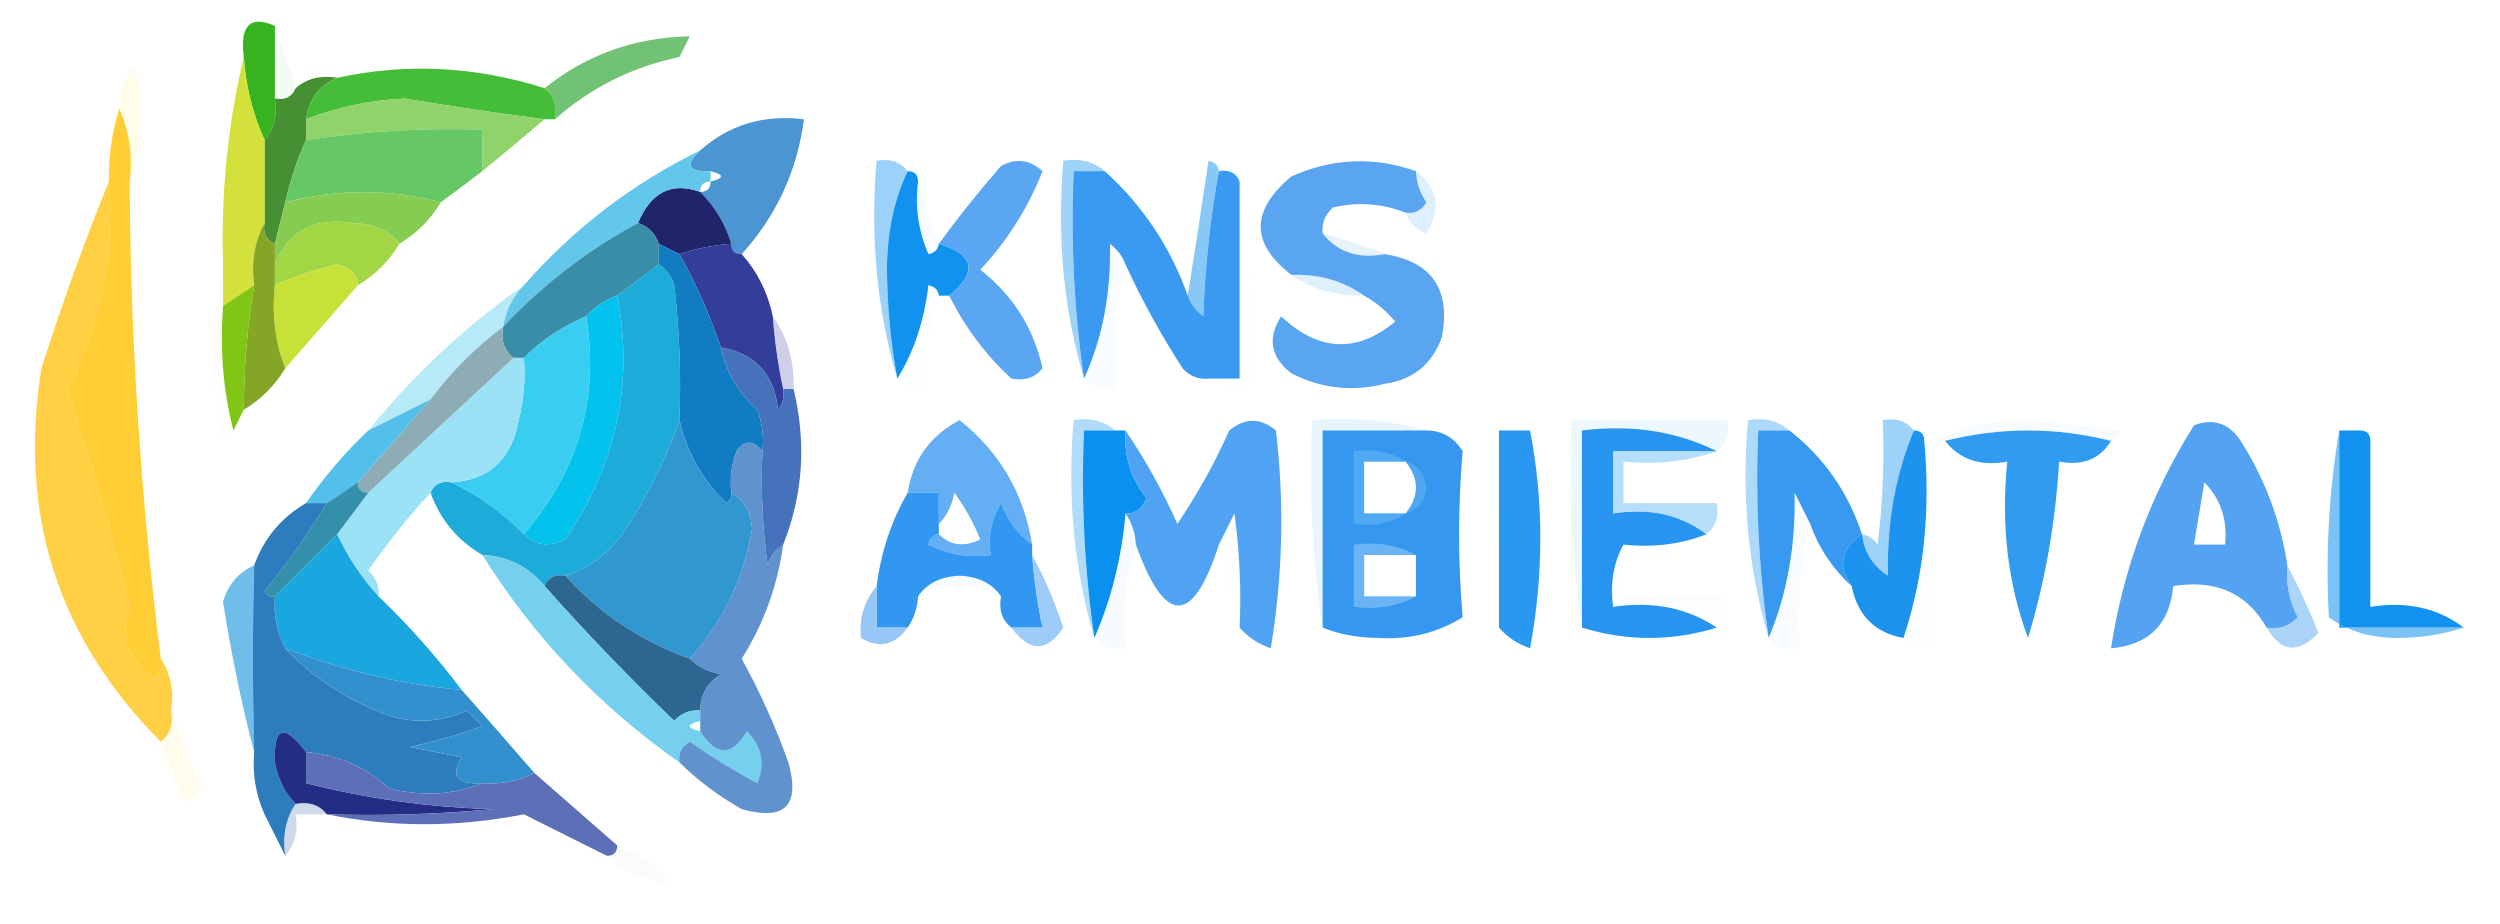
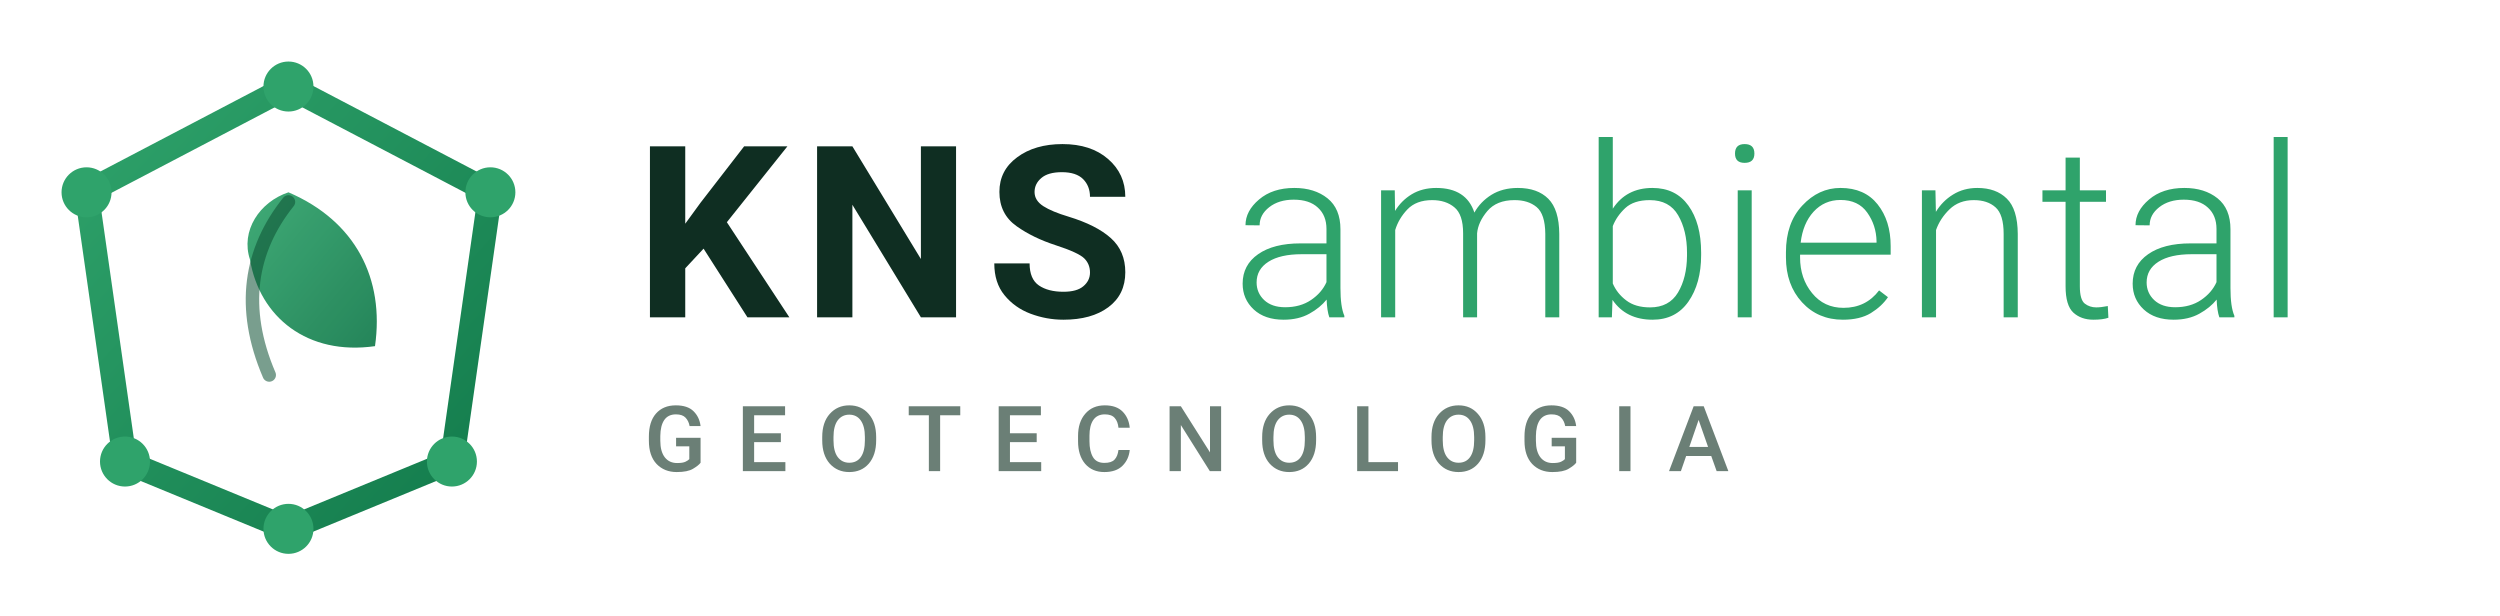
- <svg xmlns="http://www.w3.org/2000/svg" version="1.1" width="241px" height="89px" style="shape-rendering:geometricPrecision; text-rendering:geometricPrecision; image-rendering:optimizeQuality; fill-rule:evenodd; clip-rule:evenodd">
-   <g>
-     <path style="opacity:0.047" fill="#eaf7ee" d="M 66.5,3.5 C 67.675,3.281 68.675,3.614 69.5,4.5C 68.311,5.429 66.978,5.762 65.5,5.5C 65.833,4.833 66.167,4.167 66.5,3.5 Z" />
+ <svg xmlns="http://www.w3.org/2000/svg" viewBox="0 0 260 64" width="260" height="64" role="img" aria-label="KNS Geotecnologia">
+   <defs>
+     <linearGradient id="kns-mark" x1="0" y1="0" x2="1" y2="1">
+       <stop offset="0%" stop-color="#2FA36B" />
+       <stop offset="100%" stop-color="#127A4B" />
+     </linearGradient>
+   </defs>
+   <g transform="translate(6 8)">
+     <path d="M24 1 L45 12 L41 40 L24 47 L7 40 L3 12 Z" fill="none" stroke="url(#kns-mark)" stroke-width="2.5" stroke-linejoin="round" />
+     <circle cx="24" cy="1" r="2.6" fill="#2FA36B" />
+     <circle cx="45" cy="12" r="2.6" fill="#2FA36B" />
+     <circle cx="41" cy="40" r="2.6" fill="#2FA36B" />
+     <circle cx="24" cy="47" r="2.6" fill="#2FA36B" />
+     <circle cx="7" cy="40" r="2.6" fill="#2FA36B" />
+     <circle cx="3" cy="12" r="2.6" fill="#2FA36B" />
+     <path d="M24 12c7 3 10 9 9 16-7 1-12-3-13-9-1-3 1-6 4-7z" fill="url(#kns-mark)" opacity="0.92" />
+     <path d="M24 13c-4 5-5 11-2 18" fill="none" stroke="#0B4F31" stroke-width="1.4" stroke-linecap="round" opacity="0.55" />
  </g>
-   <g>
-     <path style="opacity:1" fill="#38b320" d="M 26.5,2.5 C 26.5,4.833 26.5,7.167 26.5,9.5C 26.768,11.099 26.434,12.432 25.5,13.5C 24.36,10.975 23.693,8.308 23.5,5.5C 23.12,2.433 24.12,1.433 26.5,2.5 Z" />
-   </g>
-   <g>
-     <path style="opacity:1" fill="#71c274" d="M 66.5,3.5 C 66.167,4.167 65.833,4.833 65.5,5.5C 60.937,6.448 56.937,8.448 53.5,11.5C 53.737,10.209 53.404,9.209 52.5,8.5C 56.531,5.266 61.198,3.599 66.5,3.5 Z" />
-   </g>
-   <g>
-     <path style="opacity:0.145" fill="#a9ddac" d="M 26.5,2.5 C 27.167,4.5 27.833,6.5 28.5,8.5C 28.158,9.338 27.492,9.672 26.5,9.5C 26.5,7.167 26.5,4.833 26.5,2.5 Z" />
-   </g>
-   <g>
-     <path style="opacity:0.376" fill="#fff6c5" d="M 12.5,17.5 C 12.802,14.941 12.468,12.607 11.5,10.5C 11.312,8.897 11.812,7.563 13,6.5C 13.81,10.357 13.643,14.024 12.5,17.5 Z" />
-   </g>
-   <g>
-     <path style="opacity:1" fill="#469033" d="M 32.5,7.5 C 30.771,8.236 29.771,9.57 29.5,11.5C 29.5,12.167 29.5,12.833 29.5,13.5C 28.637,15.421 27.971,17.421 27.5,19.5C 27.167,20.833 26.833,22.167 26.5,23.5C 25.662,23.158 25.328,22.492 25.5,21.5C 25.5,18.833 25.5,16.167 25.5,13.5C 26.434,12.432 26.768,11.099 26.5,9.5C 27.492,9.672 28.158,9.338 28.5,8.5C 29.568,7.566 30.901,7.232 32.5,7.5 Z" />
-   </g>
-   <g>
-     <path style="opacity:1" fill="#45bd38" d="M 52.5,8.5 C 53.404,9.209 53.737,10.209 53.5,11.5C 53.167,11.5 52.833,11.5 52.5,11.5C 47.996,10.916 43.496,10.25 39,9.5C 35.708,9.655 32.541,10.322 29.5,11.5C 29.771,9.57 30.771,8.236 32.5,7.5C 39.149,6.053 45.816,6.386 52.5,8.5 Z" />
-   </g>
-   <g>
-     <path style="opacity:1" fill="#90d36b" d="M 52.5,11.5 C 50.54,13.156 48.54,14.823 46.5,16.5C 46.5,15.167 46.5,13.833 46.5,12.5C 40.788,12.313 35.121,12.646 29.5,13.5C 29.5,12.833 29.5,12.167 29.5,11.5C 32.541,10.322 35.708,9.655 39,9.5C 43.496,10.25 47.996,10.916 52.5,11.5 Z" />
-   </g>
-   <g>
-     <path style="opacity:0.663" fill="#6abbf6" d="M 87.5,16.5 C 86.182,19.258 85.515,22.424 85.5,26C 85.537,29.583 85.871,33.083 86.5,36.5C 84.539,29.913 83.872,22.913 84.5,15.5C 85.791,15.263 86.791,15.596 87.5,16.5 Z" />
-   </g>
-   <g>
-     <path style="opacity:1" fill="#66c765" d="M 46.5,16.5 C 45.205,17.488 43.872,18.488 42.5,19.5C 37.6,18.2 32.6,18.2 27.5,19.5C 27.971,17.421 28.637,15.421 29.5,13.5C 35.121,12.646 40.788,12.313 46.5,12.5C 46.5,13.833 46.5,15.167 46.5,16.5 Z" />
-   </g>
-   <g>
-     <path style="opacity:0.128" fill="#cee9fc" d="M 88.5,17.5 C 89.167,19.5 89.833,21.5 90.5,23.5C 90.44,24.043 90.107,24.376 89.5,24.5C 88.526,22.257 88.192,19.924 88.5,17.5 Z" />
-   </g>
-   <g>
-     <path style="opacity:0.667" fill="#71bdf5" d="M 106.5,16.5 C 105.5,16.5 104.5,16.5 103.5,16.5C 103.207,23.255 103.54,29.922 104.5,36.5C 102.539,29.913 101.872,22.913 102.5,15.5C 104.099,15.232 105.432,15.566 106.5,16.5 Z" />
-   </g>
-   <g>
-     <path style="opacity:0.749" fill="#60b5f4" d="M 117.5,16.5 C 116.674,20.982 116.174,25.649 116,30.5C 115.283,29.956 114.783,29.289 114.5,28.5C 115.166,24.316 115.833,19.982 116.5,15.5C 117.107,15.624 117.44,15.957 117.5,16.5 Z" />
-   </g>
-   <g>
-     <path style="opacity:1" fill="#4a95d2" d="M 71.5,24.5 C 70.833,24.5 70.5,24.167 70.5,23.5C 69.925,21.589 68.925,19.922 67.5,18.5C 68.167,18.5 68.5,18.167 68.5,17.5C 69.833,17.167 69.833,16.833 68.5,16.5C 66.302,16.591 65.969,15.925 67.5,14.5C 70.288,12.024 73.621,11.024 77.5,11.5C 76.847,16.471 74.847,20.805 71.5,24.5 Z" />
-   </g>
-   <g>
-     <path style="opacity:0.988" fill="#0e91ef" d="M 87.5,16.5 C 88.167,16.5 88.5,16.833 88.5,17.5C 88.192,19.924 88.526,22.257 89.5,24.5C 90.107,24.376 90.44,24.043 90.5,23.5C 93.959,24.543 94.292,26.21 91.5,28.5C 91.167,28.5 90.833,28.5 90.5,28.5C 90.44,27.957 90.107,27.624 89.5,27.5C 89.094,30.939 88.094,33.939 86.5,36.5C 85.871,33.083 85.537,29.583 85.5,26C 85.515,22.424 86.182,19.258 87.5,16.5 Z" />
-   </g>
-   <g>
-     <path style="opacity:0.078" fill="#ecf7fe" d="M 119.5,17.5 C 120.491,23.979 120.824,30.646 120.5,37.5C 118.901,37.768 117.568,37.434 116.5,36.5C 117.5,36.5 118.5,36.5 119.5,36.5C 119.5,30.167 119.5,23.833 119.5,17.5 Z" />
-   </g>
-   <g>
-     <path style="opacity:0.384" fill="#aad5f9" d="M 136.5,16.5 C 138.616,18.088 138.949,20.088 137.5,22.5C 136.478,22.145 135.811,21.478 135.5,20.5C 136.376,20.631 137.043,20.297 137.5,19.5C 136.873,18.583 136.539,17.583 136.5,16.5 Z" />
-   </g>
-   <g>
-     <path style="opacity:1" fill="#d3e13a" d="M 23.5,5.5 C 23.693,8.308 24.36,10.975 25.5,13.5C 25.5,16.167 25.5,18.833 25.5,21.5C 24.539,23.265 24.205,25.265 24.5,27.5C 23.5,28.167 22.5,28.833 21.5,29.5C 21.5,28.167 21.5,26.833 21.5,25.5C 21.294,18.604 21.961,11.937 23.5,5.5 Z" />
-   </g>
-   <g>
-     <path style="opacity:1" fill="#20246b" d="M 67.5,18.5 C 68.925,19.922 69.925,21.589 70.5,23.5C 68.784,23.629 67.117,23.962 65.5,24.5C 64.833,24.167 64.167,23.833 63.5,23.5C 63.167,22.5 62.5,21.833 61.5,21.5C 62.751,18.511 64.751,17.511 67.5,18.5 Z" />
-   </g>
-   <g>
-     <path style="opacity:1" fill="#86cc53" d="M 42.5,19.5 C 41.5,21.167 40.167,22.5 38.5,23.5C 37.486,22.235 35.986,21.569 34,21.5C 30.315,20.922 27.815,22.255 26.5,25.5C 26.5,24.833 26.5,24.167 26.5,23.5C 26.833,22.167 27.167,20.833 27.5,19.5C 32.6,18.2 37.6,18.2 42.5,19.5 Z" />
-   </g>
-   <g>
-     <path style="opacity:0.988" fill="#58a5f2" d="M 100.5,35.5 C 99.791,36.404 98.791,36.737 97.5,36.5C 95.025,34.23 93.025,31.563 91.5,28.5C 94.292,26.21 93.959,24.543 90.5,23.5C 92.371,20.939 94.371,18.439 96.5,16C 97.944,15.22 99.277,15.386 100.5,16.5C 99.093,20.067 97.093,23.234 94.5,26C 97.647,28.464 99.647,31.631 100.5,35.5 Z" />
-   </g>
-   <g>
-     <path style="opacity:1" fill="#ffcf44" d="M 10.5,17.5 C 11.038,24.549 9.705,31.215 6.5,37.5C 8.745,44.367 10.745,51.367 12.5,58.5C 11.525,61.264 12.358,63.597 15,65.5C 15.464,64.906 15.631,64.239 15.5,63.5C 16.451,64.919 16.785,66.585 16.5,68.5C 16.737,69.791 16.404,70.791 15.5,71.5C 5.565,61.526 1.732,49.526 4,35.5C 5.985,29.244 8.151,23.244 10.5,17.5 Z" />
-   </g>
-   <g>
-     <path style="opacity:1" fill="#a3d644" d="M 38.5,23.5 C 37.5,25.167 36.167,26.5 34.5,27.5C 34.38,26.414 33.713,25.747 32.5,25.5C 30.404,25.977 28.404,26.643 26.5,27.5C 26.5,26.833 26.5,26.167 26.5,25.5C 27.815,22.255 30.315,20.922 34,21.5C 35.986,21.569 37.486,22.235 38.5,23.5 Z" />
-   </g>
-   <g>
-     <path style="opacity:1" fill="#63c7eb" d="M 67.5,14.5 C 65.969,15.925 66.302,16.591 68.5,16.5C 68.5,16.833 68.5,17.167 68.5,17.5C 67.833,17.5 67.5,17.833 67.5,18.5C 64.751,17.511 62.751,18.511 61.5,21.5C 56.656,24.098 52.322,27.431 48.5,31.5C 48.733,29.938 49.4,28.605 50.5,27.5C 55.308,22.024 60.974,17.69 67.5,14.5 Z" />
-   </g>
-   <g>
-     <path style="opacity:0.29" fill="#aad5f9" d="M 127.5,22.5 C 129.626,23.048 131.626,23.715 133.5,24.5C 130.918,24.975 128.918,24.308 127.5,22.5 Z" />
-   </g>
-   <g>
-     <path style="opacity:1" fill="#333d9a" d="M 70.5,23.5 C 70.5,24.167 70.833,24.5 71.5,24.5C 73.007,26.181 74.007,28.181 74.5,30.5C 74.674,32.861 75.007,35.194 75.5,37.5C 75.631,38.239 75.464,38.906 75,39.5C 74.646,36.086 72.812,34.086 69.5,33.5C 68.424,30.352 67.091,27.352 65.5,24.5C 67.117,23.962 68.784,23.629 70.5,23.5 Z" />
-   </g>
-   <g>
-     <path style="opacity:0.137" fill="#d8effd" d="M 108.5,25.5 C 107.517,29.298 107.183,33.298 107.5,37.5C 106.209,37.737 105.209,37.404 104.5,36.5C 106.275,32.614 107.108,28.28 107,23.5C 107.717,24.044 108.217,24.711 108.5,25.5 Z" />
-   </g>
-   <g>
-     <path style="opacity:0.991" fill="#3899f1" d="M 106.5,16.5 C 110.156,19.803 112.822,23.803 114.5,28.5C 114.783,29.289 115.283,29.956 116,30.5C 116.174,25.649 116.674,20.982 117.5,16.5C 118.492,16.328 119.158,16.662 119.5,17.5C 119.5,23.833 119.5,30.167 119.5,36.5C 118.5,36.5 117.5,36.5 116.5,36.5C 115.504,36.586 114.671,36.252 114,35.5C 111.909,32.26 110.076,28.926 108.5,25.5C 108.217,24.711 107.717,24.044 107,23.5C 107.108,28.28 106.275,32.614 104.5,36.5C 103.54,29.922 103.207,23.255 103.5,16.5C 104.5,16.5 105.5,16.5 106.5,16.5 Z" />
-   </g>
-   <g>
-     <path style="opacity:1" fill="#59a5f2" d="M 136.5,16.5 C 136.539,17.583 136.873,18.583 137.5,19.5C 137.043,20.297 136.376,20.631 135.5,20.5C 133.218,19.61 130.885,19.444 128.5,20C 127.748,20.671 127.414,21.504 127.5,22.5C 128.918,24.308 130.918,24.975 133.5,24.5C 138.037,25.226 139.87,27.893 139,32.5C 138.065,35.102 136.232,36.602 133.5,37C 130.366,37.79 127.366,37.457 124.5,36C 122.485,34.445 122.152,32.611 123.5,30.5C 127.129,33.899 130.795,34.066 134.5,31C 133.627,29.955 132.627,29.122 131.5,28.5C 129.485,27.076 127.152,26.41 124.5,26.5C 120.543,23.463 120.543,20.296 124.5,17C 128.46,15.243 132.46,15.077 136.5,16.5 Z" />
-   </g>
-   <g>
-     <path style="opacity:0.129" fill="#dff1fd" d="M 90.5,28.5 C 89.523,31.287 89.19,34.287 89.5,37.5C 88.209,37.737 87.209,37.404 86.5,36.5C 88.094,33.939 89.094,30.939 89.5,27.5C 90.107,27.624 90.44,27.957 90.5,28.5 Z" />
-   </g>
-   <g>
-     <path style="opacity:0.376" fill="#aad7fa" d="M 124.5,26.5 C 127.152,26.41 129.485,27.076 131.5,28.5C 128.848,28.59 126.515,27.924 124.5,26.5 Z" />
-   </g>
-   <g>
-     <path style="opacity:1" fill="#c8e138" d="M 34.5,27.5 C 32.167,30.167 29.833,32.833 27.5,35.5C 26.527,33.052 26.194,30.385 26.5,27.5C 28.404,26.643 30.404,25.977 32.5,25.5C 33.713,25.747 34.38,26.414 34.5,27.5 Z" />
-   </g>
-   <g>
-     <path style="opacity:1" fill="#85a527" d="M 25.5,21.5 C 25.328,22.492 25.662,23.158 26.5,23.5C 26.5,24.167 26.5,24.833 26.5,25.5C 26.5,26.167 26.5,26.833 26.5,27.5C 26.194,30.385 26.527,33.052 27.5,35.5C 26.5,37.167 25.167,38.5 23.5,39.5C 23.505,35.466 23.838,31.466 24.5,27.5C 24.205,25.265 24.539,23.265 25.5,21.5 Z" />
-   </g>
-   <g>
-     <path style="opacity:1" fill="#7fc615" d="M 24.5,27.5 C 23.838,31.466 23.505,35.466 23.5,39.5C 23.167,40.167 22.833,40.833 22.5,41.5C 21.517,37.702 21.183,33.702 21.5,29.5C 22.5,28.833 23.5,28.167 24.5,27.5 Z" />
-   </g>
-   <g>
-     <path style="opacity:1" fill="#398da7" d="M 61.5,21.5 C 62.5,21.833 63.167,22.5 63.5,23.5C 63.5,24.167 63.5,24.833 63.5,25.5C 62.167,26.5 60.833,27.5 59.5,28.5C 58.291,28.932 57.291,29.599 56.5,30.5C 54.223,31.449 52.223,32.782 50.5,34.5C 50.167,34.5 49.833,34.5 49.5,34.5C 48.596,33.791 48.263,32.791 48.5,31.5C 52.322,27.431 56.656,24.098 61.5,21.5 Z" />
-   </g>
-   <g>
-     <path style="opacity:1" fill="#03c2ed" d="M 59.5,28.5 C 61.121,36.908 59.455,44.742 54.5,52C 52.934,52.765 51.601,52.598 50.5,51.5C 55.798,45.288 57.798,38.288 56.5,30.5C 57.291,29.599 58.291,28.932 59.5,28.5 Z" />
-   </g>
-   <g>
-     <path style="opacity:1" fill="#39cdf1" d="M 56.5,30.5 C 57.798,38.288 55.798,45.288 50.5,51.5C 48.4,49.383 46.067,47.717 43.5,46.5C 47.144,46.292 49.31,44.292 50,40.5C 50.495,38.527 50.662,36.527 50.5,34.5C 52.223,32.782 54.223,31.449 56.5,30.5 Z" />
-   </g>
-   <g>
-     <path style="opacity:1" fill="#1dabda" d="M 63.5,25.5 C 64.222,25.918 64.722,26.584 65,27.5C 65.499,31.821 65.666,36.154 65.5,40.5C 64.159,44.317 62.326,47.983 60,51.5C 58.568,53.439 56.735,54.772 54.5,55.5C 53.508,55.328 52.842,55.662 52.5,56.5C 50.947,54.615 48.947,53.615 46.5,53.5C 44.11,52.109 42.443,50.109 41.5,47.5C 41.842,46.662 42.508,46.328 43.5,46.5C 46.067,47.717 48.4,49.383 50.5,51.5C 51.601,52.598 52.934,52.765 54.5,52C 59.455,44.742 61.121,36.908 59.5,28.5C 60.833,27.5 62.167,26.5 63.5,25.5 Z" />
-   </g>
-   <g>
-     <path style="opacity:0.518" fill="#a2a5d1" d="M 74.5,30.5 C 75.924,32.514 76.591,34.848 76.5,37.5C 76.167,37.5 75.833,37.5 75.5,37.5C 75.007,35.194 74.674,32.861 74.5,30.5 Z" />
-   </g>
-   <g>
-     <path style="opacity:0.024" fill="#e4f3fd" d="M 100.5,35.5 C 101.751,36.472 101.418,37.139 99.5,37.5C 98.584,37.457 97.917,37.124 97.5,36.5C 98.791,36.737 99.791,36.404 100.5,35.5 Z" />
-   </g>
-   <g>
-     <path style="opacity:1" fill="#127cc3" d="M 63.5,23.5 C 64.167,23.833 64.833,24.167 65.5,24.5C 67.091,27.352 68.424,30.352 69.5,33.5C 70.014,35.868 71.18,37.868 73,39.5C 73.49,40.793 73.657,42.127 73.5,43.5C 72.603,42.402 71.77,42.402 71,43.5C 70.51,44.793 70.343,46.127 70.5,47.5C 70.565,47.938 70.399,48.272 70,48.5C 67.714,46.26 66.214,43.593 65.5,40.5C 65.666,36.154 65.499,31.821 65,27.5C 64.722,26.584 64.222,25.918 63.5,25.5C 63.5,24.833 63.5,24.167 63.5,23.5 Z" />
-   </g>
-   <g>
-     <path style="opacity:0.149" fill="#e7f6de" d="M 21.5,25.5 C 21.5,26.833 21.5,28.167 21.5,29.5C 21.183,33.702 21.517,37.702 22.5,41.5C 22.44,42.043 22.107,42.376 21.5,42.5C 20.184,36.68 20.184,31.013 21.5,25.5 Z" />
-   </g>
-   <g>
-     <path style="opacity:0.875" fill="#abe7f8" d="M 50.5,27.5 C 49.4,28.605 48.733,29.938 48.5,31.5C 45.806,33.527 43.473,35.861 41.5,38.5C 39.5,39.5 37.5,40.5 35.5,41.5C 39.892,36.106 44.892,31.439 50.5,27.5 Z" />
-   </g>
-   <g>
-     <path style="opacity:1" fill="#9be2f7" d="M 49.5,34.5 C 49.833,34.5 50.167,34.5 50.5,34.5C 50.662,36.527 50.495,38.527 50,40.5C 49.31,44.292 47.144,46.292 43.5,46.5C 42.508,46.328 41.842,46.662 41.5,47.5C 39.364,49.812 37.364,52.312 35.5,55C 36.252,55.671 36.586,56.504 36.5,57.5C 34.88,55.736 33.546,53.736 32.5,51.5C 33.5,50.167 34.5,48.833 35.5,47.5C 40.193,43.139 44.859,38.805 49.5,34.5 Z" />
-   </g>
-   <g>
-     <path style="opacity:1" fill="#8eacb5" d="M 48.5,31.5 C 48.263,32.791 48.596,33.791 49.5,34.5C 44.859,38.805 40.193,43.139 35.5,47.5C 34.833,47.5 34.5,47.167 34.5,46.5C 36.833,43.833 39.167,41.167 41.5,38.5C 43.473,35.861 45.806,33.527 48.5,31.5 Z" />
-   </g>
-   <g>
-     <path style="opacity:0.177" fill="#cfeafc" d="M 203.5,42.5 C 198.167,41.167 192.833,41.167 187.5,42.5C 187.167,42.5 186.833,42.5 186.5,42.5C 189.087,41.184 192.087,40.517 195.5,40.5C 198.5,40.833 201.5,41.167 204.5,41.5C 204.376,42.107 204.043,42.44 203.5,42.5 Z" />
-   </g>
-   <g>
-     <path style="opacity:0.004" fill="#f3fafe" d="M 227.5,41.5 C 226.833,41.5 226.167,41.5 225.5,41.5C 224.51,47.31 224.177,53.31 224.5,59.5C 223.51,53.355 223.177,47.022 223.5,40.5C 225.099,40.232 226.432,40.566 227.5,41.5 Z" />
-   </g>
-   <g>
-     <path style="opacity:0.604" fill="#7cc4f7" d="M 107.5,41.5 C 106.5,41.5 105.5,41.5 104.5,41.5C 104.207,48.255 104.54,54.922 105.5,61.5C 103.539,54.913 102.872,47.913 103.5,40.5C 105.099,40.232 106.432,40.566 107.5,41.5 Z" />
-   </g>
-   <g>
-     <path style="opacity:0.999" fill="#0a90ef" d="M 107.5,41.5 C 107.833,41.5 108.167,41.5 108.5,41.5C 108.331,43.912 108.997,46.079 110.5,48C 110.164,49.03 109.497,49.53 108.5,49.5C 108.131,53.767 107.131,57.767 105.5,61.5C 104.54,54.922 104.207,48.255 104.5,41.5C 105.5,41.5 106.5,41.5 107.5,41.5 Z" />
-   </g>
-   <g>
-     <path style="opacity:0.322" fill="#b8e0fb" d="M 137.5,41.5 C 134.167,41.5 130.833,41.5 127.5,41.5C 127.5,47.833 127.5,54.167 127.5,60.5C 126.509,54.021 126.176,47.354 126.5,40.5C 130.371,40.185 134.038,40.518 137.5,41.5 Z" />
-   </g>
-   <g>
-     <path style="opacity:0.996" fill="#3497f0" d="M 137.5,41.5 C 139.017,41.511 140.184,42.177 141,43.5C 140.542,48.812 140.542,54.146 141,59.5C 138.583,60.998 135.917,61.665 133,61.5C 130.967,61.494 129.134,61.161 127.5,60.5C 127.5,54.167 127.5,47.833 127.5,41.5C 130.833,41.5 134.167,41.5 137.5,41.5 Z M 135.5,44.5 C 136.833,46.167 136.833,47.833 135.5,49.5C 134.167,49.5 132.833,49.5 131.5,49.5C 131.5,47.833 131.5,46.167 131.5,44.5C 132.833,44.5 134.167,44.5 135.5,44.5 Z M 136.5,53.5 C 136.5,54.833 136.5,56.167 136.5,57.5C 134.833,57.5 133.167,57.5 131.5,57.5C 131.5,56.167 131.5,54.833 131.5,53.5C 133.167,53.5 134.833,53.5 136.5,53.5 Z" />
-   </g>
-   <g>
-     <path style="opacity:0.039" fill="#ecf7fe" d="M 147.5,41.5 C 146.5,41.5 145.5,41.5 144.5,41.5C 144.5,47.833 144.5,54.167 144.5,60.5C 143.509,54.021 143.176,47.354 143.5,40.5C 145.099,40.232 146.432,40.566 147.5,41.5 Z" />
-   </g>
-   <g>
-     <path style="opacity:1" fill="#2a98f0" d="M 147.5,41.5 C 148.819,48.344 148.819,55.344 147.5,62.5C 146.261,62.058 145.261,61.391 144.5,60.5C 144.5,54.167 144.5,47.833 144.5,41.5C 145.5,41.5 146.5,41.5 147.5,41.5 Z" />
-   </g>
-   <g>
-     <path style="opacity:0.29" fill="#bde3fb" d="M 165.5,43.5 C 161.627,41.57 157.294,40.903 152.5,41.5C 152.5,47.833 152.5,54.167 152.5,60.5C 151.509,54.021 151.176,47.354 151.5,40.5C 156.5,40.5 161.5,40.5 166.5,40.5C 166.737,41.791 166.404,42.791 165.5,43.5 Z" />
-   </g>
-   <g>
-     <path style="opacity:1" fill="#2795f0" d="M 165.5,43.5 C 162.167,43.5 158.833,43.5 155.5,43.5C 155.5,45.5 155.5,47.5 155.5,49.5C 159.012,48.946 162.012,49.612 164.5,51.5C 162.052,52.473 159.385,52.806 156.5,52.5C 155.539,54.265 155.205,56.265 155.5,58.5C 159.329,57.931 162.663,58.598 165.5,60.5C 161.167,61.833 156.833,61.833 152.5,60.5C 152.5,54.167 152.5,47.833 152.5,41.5C 157.294,40.903 161.627,41.57 165.5,43.5 Z" />
-   </g>
-   <g>
-     <path style="opacity:0.62" fill="#7ac3f7" d="M 172.5,41.5 C 171.5,41.5 170.5,41.5 169.5,41.5C 169.207,48.255 169.54,54.922 170.5,61.5C 168.539,54.913 167.872,47.913 168.5,40.5C 170.099,40.232 171.432,40.566 172.5,41.5 Z" />
-   </g>
-   <g>
-     <path style="opacity:0.998" fill="#3999f1" d="M 172.5,41.5 C 175.792,44.057 178.126,47.391 179.5,51.5C 177.462,52.856 177.128,54.523 178.5,56.5C 176.674,54.852 175.34,52.852 174.5,50.5C 174.013,49.527 173.513,48.527 173,47.5C 173.114,52.606 172.28,57.273 170.5,61.5C 169.54,54.922 169.207,48.255 169.5,41.5C 170.5,41.5 171.5,41.5 172.5,41.5 Z" />
-   </g>
-   <g>
-     <path style="opacity:0.693" fill="#74bef6" d="M 184.5,41.5 C 182.72,45.727 181.886,50.394 182,55.5C 180.519,54.529 179.685,53.196 179.5,51.5C 180.117,51.611 180.617,51.944 181,52.5C 181.499,48.514 181.666,44.514 181.5,40.5C 182.791,40.263 183.791,40.596 184.5,41.5 Z" />
-   </g>
-   <g>
-     <path style="opacity:1" fill="#319af1" d="M 203.5,42.5 C 202.448,44.256 200.781,44.923 198.5,44.5C 198.146,50.406 197.146,56.073 195.5,61.5C 193.55,56.265 192.883,50.598 193.5,44.5C 190.918,44.975 188.918,44.308 187.5,42.5C 192.833,41.167 198.167,41.167 203.5,42.5 Z" />
-   </g>
-   <g>
-     <path style="opacity:1" fill="#3197d1" d="M 65.5,40.5 C 66.214,43.593 67.714,46.26 70,48.5C 70.399,48.272 70.565,47.938 70.5,47.5C 71.725,48.152 72.392,49.319 72.5,51C 71.678,55.808 69.678,59.974 66.5,63.5C 61.803,61.822 57.803,59.156 54.5,55.5C 56.735,54.772 58.568,53.439 60,51.5C 62.326,47.983 64.159,44.317 65.5,40.5 Z" />
-   </g>
-   <g>
-     <path style="opacity:1" fill="#1192ef" d="M 225.5,41.5 C 226.167,41.5 226.833,41.5 227.5,41.5C 228.167,41.5 228.5,41.833 228.5,42.5C 228.5,47.833 228.5,53.167 228.5,58.5C 232.012,57.946 235.012,58.612 237.5,60.5C 233.5,60.5 229.5,60.5 225.5,60.5C 225.5,54.167 225.5,47.833 225.5,41.5 Z" />
-   </g>
-   <g>
-     <path style="opacity:0.621" fill="#88caf8" d="M 165.5,43.5 C 162.713,44.477 159.713,44.81 156.5,44.5C 156.5,45.833 156.5,47.167 156.5,48.5C 159.5,48.5 162.5,48.5 165.5,48.5C 165.737,49.791 165.404,50.791 164.5,51.5C 162.012,49.612 159.012,48.946 155.5,49.5C 155.5,47.5 155.5,45.5 155.5,43.5C 158.833,43.5 162.167,43.5 165.5,43.5 Z" />
-   </g>
-   <g>
-     <path style="opacity:0.999" fill="#1b93ef" d="M 184.5,41.5 C 185.167,41.5 185.5,41.833 185.5,42.5C 186.123,49.255 185.456,55.588 183.5,61.5C 180.736,61.001 179.069,59.334 178.5,56.5C 177.128,54.523 177.462,52.856 179.5,51.5C 179.685,53.196 180.519,54.529 182,55.5C 181.886,50.394 182.72,45.727 184.5,41.5 Z" />
-   </g>
-   <g>
-     <path style="opacity:0.106" fill="#e2f3fe" d="M 185.5,42.5 C 185.833,42.5 186.167,42.5 186.5,42.5C 186.5,49.167 186.5,55.833 186.5,62.5C 185.209,62.737 184.209,62.404 183.5,61.5C 185.456,55.588 186.123,49.255 185.5,42.5 Z" />
-   </g>
-   <g>
-     <path style="opacity:0.027" fill="#f2fafe" d="M 228.5,42.5 C 229.487,47.305 229.821,52.305 229.5,57.5C 232.5,57.5 235.5,57.5 238.5,57.5C 238.737,58.791 238.404,59.791 237.5,60.5C 235.012,58.612 232.012,57.946 228.5,58.5C 228.5,53.167 228.5,47.833 228.5,42.5 Z" />
-   </g>
-   <g>
-     <path style="opacity:0.435" fill="#70c0f6" d="M 135.5,44.5 C 134.167,44.5 132.833,44.5 131.5,44.5C 131.5,46.167 131.5,47.833 131.5,49.5C 132.833,49.5 134.167,49.5 135.5,49.5C 134.081,50.451 132.415,50.785 130.5,50.5C 130.5,48.167 130.5,45.833 130.5,43.5C 132.415,43.215 134.081,43.549 135.5,44.5 Z" />
-   </g>
-   <g>
-     <path style="opacity:0.027" fill="#f8fcff" d="M 198.5,44.5 C 198.5,50.5 198.5,56.5 198.5,62.5C 197.209,62.737 196.209,62.404 195.5,61.5C 197.146,56.073 198.146,50.406 198.5,44.5 Z" />
-   </g>
-   <g>
-     <path style="opacity:1" fill="#64aef4" d="M 99.5,52.5 C 98.15,51.517 97.15,50.184 96.5,48.5C 95.548,50.045 95.215,51.712 95.5,53.5C 93.396,53.799 91.396,53.466 89.5,52.5C 89.624,51.893 89.957,51.56 90.5,51.5C 91.601,52.598 92.934,52.765 94.5,52C 93.853,50.391 93.02,48.891 92,47.5C 91.768,48.737 91.268,49.737 90.5,50.5C 90.5,49.5 90.5,48.5 90.5,47.5C 89.5,47.5 88.5,47.5 87.5,47.5C 87.984,44.345 89.651,42.012 92.5,40.5C 96.369,43.567 98.702,47.567 99.5,52.5 Z" />
-   </g>
-   <g>
-     <path style="opacity:0.333" fill="#8ac7f7" d="M 135.5,44.5 C 136.649,44.791 137.316,45.624 137.5,47C 137.316,48.376 136.649,49.209 135.5,49.5C 136.833,47.833 136.833,46.167 135.5,44.5 Z" />
-   </g>
-   <g>
-     <path style="opacity:0.996" fill="#51c0ea" d="M 41.5,38.5 C 39.167,41.167 36.833,43.833 34.5,46.5C 33.5,47.167 32.5,47.833 31.5,48.5C 30.833,48.5 30.167,48.5 29.5,48.5C 31.273,45.94 33.273,43.607 35.5,41.5C 37.5,40.5 39.5,39.5 41.5,38.5 Z" />
-   </g>
-   <g>
-     <path style="opacity:1" fill="#ffcd34" d="M 11.5,10.5 C 12.468,12.607 12.802,14.941 12.5,17.5C 12.582,32.898 13.582,48.232 15.5,63.5C 15.631,64.239 15.464,64.906 15,65.5C 12.358,63.597 11.525,61.264 12.5,58.5C 10.745,51.367 8.745,44.367 6.5,37.5C 9.705,31.215 11.038,24.549 10.5,17.5C 10.448,15.097 10.781,12.764 11.5,10.5 Z" />
-   </g>
-   <g>
-     <path style="opacity:0.998" fill="#53a3f2" d="M 220.5,54.5 C 220.357,56.262 220.691,57.929 221.5,59.5C 220.675,60.386 219.675,60.719 218.5,60.5C 216.591,57.17 213.591,55.836 209.5,56.5C 209.167,60.167 207.167,62.167 203.5,62.5C 204.691,54.756 207.358,47.59 211.5,41C 213.367,40.289 214.867,40.789 216,42.5C 218.354,46.203 219.854,50.203 220.5,54.5 Z M 212.5,46.5 C 214.074,48.102 214.741,50.102 214.5,52.5C 213.5,52.5 212.5,52.5 211.5,52.5C 211.833,50.5 212.167,48.5 212.5,46.5 Z" />
-   </g>
-   <g>
-     <path style="opacity:1" fill="#4671bb" d="M 69.5,33.5 C 72.812,34.086 74.646,36.086 75,39.5C 75.464,38.906 75.631,38.239 75.5,37.5C 75.833,37.5 76.167,37.5 76.5,37.5C 77.751,42.695 77.418,47.695 75.5,52.5C 74.778,52.917 74.278,53.584 74,54.5C 73.501,50.848 73.335,47.182 73.5,43.5C 73.657,42.127 73.49,40.793 73,39.5C 71.18,37.868 70.014,35.868 69.5,33.5 Z" />
-   </g>
-   <g>
-     <path style="opacity:0.997" fill="#3297f0" d="M 87.5,47.5 C 88.5,47.5 89.5,47.5 90.5,47.5C 90.5,48.5 90.5,49.5 90.5,50.5C 90.5,50.833 90.5,51.167 90.5,51.5C 89.957,51.56 89.624,51.893 89.5,52.5C 91.396,53.466 93.396,53.799 95.5,53.5C 95.215,51.712 95.548,50.045 96.5,48.5C 97.15,50.184 98.15,51.517 99.5,52.5C 99.5,52.833 99.5,53.167 99.5,53.5C 99.674,55.861 100.007,58.194 100.5,60.5C 99.5,60.5 98.5,60.5 97.5,60.5C 96.596,59.791 96.263,58.791 96.5,57.5C 95.666,56.252 94.333,55.585 92.5,55.5C 90.667,55.585 89.334,56.252 88.5,57.5C 88.443,58.609 88.11,59.609 87.5,60.5C 86.5,60.5 85.5,60.5 84.5,60.5C 84.5,59.167 84.5,57.833 84.5,56.5C 84.928,53.215 85.928,50.215 87.5,47.5 Z" />
-   </g>
-   <g>
-     <path style="opacity:0.172" fill="#d4edfd" d="M 174.5,50.5 C 173.517,54.298 173.183,58.298 173.5,62.5C 172.209,62.737 171.209,62.404 170.5,61.5C 172.28,57.273 173.114,52.606 173,47.5C 173.513,48.527 174.013,49.527 174.5,50.5 Z" />
-   </g>
-   <g>
-     <path style="opacity:1" fill="#348fab" d="M 34.5,46.5 C 34.5,47.167 34.833,47.5 35.5,47.5C 34.5,48.833 33.5,50.167 32.5,51.5C 30.5,53.5 28.5,55.5 26.5,57.5C 26.062,57.565 25.728,57.399 25.5,57C 27.72,54.287 29.72,51.454 31.5,48.5C 32.5,47.833 33.5,47.167 34.5,46.5 Z" />
-   </g>
-   <g>
-     <path style="opacity:0.176" fill="#d2ebfd" d="M 108.5,49.5 C 109.11,50.391 109.443,51.391 109.5,52.5C 108.521,55.625 108.187,58.958 108.5,62.5C 107.209,62.737 106.209,62.404 105.5,61.5C 107.131,57.767 108.131,53.767 108.5,49.5 Z" />
-   </g>
-   <g>
-     <path style="opacity:0.995" fill="#4fa3f2" d="M 119.5,60.5 C 119.665,56.818 119.499,53.152 119,49.5C 118.487,50.527 117.987,51.527 117.5,52.5C 114.978,60.335 112.312,60.335 109.5,52.5C 109.443,51.391 109.11,50.391 108.5,49.5C 109.497,49.53 110.164,49.03 110.5,48C 108.997,46.079 108.331,43.912 108.5,41.5C 110.397,44.286 112.063,47.286 113.5,50.5C 115.42,47.661 117.087,44.661 118.5,41.5C 120.006,40.253 121.506,40.253 123,41.5C 123.831,48.524 123.664,55.524 122.5,62.5C 121.261,62.058 120.261,61.391 119.5,60.5 Z" />
-   </g>
-   <g>
-     <path style="opacity:0.067" fill="#ecf7fe" d="M 119.5,60.5 C 118.833,57.833 118.167,55.167 117.5,52.5C 117.987,51.527 118.487,50.527 119,49.5C 119.499,53.152 119.665,56.818 119.5,60.5 Z" />
-   </g>
-   <g>
-     <path style="opacity:0.435" fill="#aedbfa" d="M 136.5,53.5 C 134.833,53.5 133.167,53.5 131.5,53.5C 131.5,54.833 131.5,56.167 131.5,57.5C 133.167,57.5 134.833,57.5 136.5,57.5C 134.735,58.461 132.735,58.795 130.5,58.5C 130.5,56.5 130.5,54.5 130.5,52.5C 132.735,52.205 134.735,52.539 136.5,53.5 Z" />
-   </g>
-   <g>
-     <path style="opacity:0.165" fill="#cdeafd" d="M 96.5,57.5 C 93.833,56.167 91.167,56.167 88.5,57.5C 89.334,56.252 90.667,55.585 92.5,55.5C 94.333,55.585 95.666,56.252 96.5,57.5 Z" />
-   </g>
-   <g>
-     <path style="opacity:0.083" fill="#cee9fc" d="M 156.5,52.5 C 156.5,54.167 156.5,55.833 156.5,57.5C 159.833,57.5 163.167,57.5 166.5,57.5C 166.737,58.791 166.404,59.791 165.5,60.5C 162.663,58.598 159.329,57.931 155.5,58.5C 155.205,56.265 155.539,54.265 156.5,52.5 Z" />
-   </g>
-   <g>
-     <path style="opacity:0.965" fill="#93c5f7" d="M 84.5,56.5 C 84.5,57.833 84.5,59.167 84.5,60.5C 85.5,60.5 86.5,60.5 87.5,60.5C 86.249,62.22 84.749,62.553 83,61.5C 82.797,59.609 83.297,57.943 84.5,56.5 Z" />
-   </g>
-   <g>
-     <path style="opacity:0.875" fill="#90c5f7" d="M 99.5,53.5 C 100.67,55.65 101.67,57.984 102.5,60.5C 100.916,62.895 99.249,62.895 97.5,60.5C 98.5,60.5 99.5,60.5 100.5,60.5C 100.007,58.194 99.674,55.861 99.5,53.5 Z" />
-   </g>
-   <g>
-     <path style="opacity:0.769" fill="#93c7f7" d="M 220.5,54.5 C 221.578,56.539 222.578,58.706 223.5,61C 221.549,63.065 219.882,62.898 218.5,60.5C 219.675,60.719 220.675,60.386 221.5,59.5C 220.691,57.929 220.357,56.262 220.5,54.5 Z" />
-   </g>
-   <g>
-     <path style="opacity:0.737" fill="#4caef3" d="M 225.5,41.5 C 225.5,47.833 225.5,54.167 225.5,60.5C 229.5,60.5 233.5,60.5 237.5,60.5C 235.527,61.163 233.361,61.496 231,61.5C 228.39,61.467 226.223,60.8 224.5,59.5C 224.177,53.31 224.51,47.31 225.5,41.5 Z" />
-   </g>
-   <g>
-     <path style="opacity:1" fill="#6fbeea" d="M 24.5,54.5 C 24.343,60.32 24.343,66.32 24.5,72.5C 23.279,67.843 22.279,63.009 21.5,58C 21.978,56.358 22.978,55.191 24.5,54.5 Z" />
-   </g>
-   <g>
-     <path style="opacity:1" fill="#1aa7e0" d="M 32.5,51.5 C 33.546,53.736 34.88,55.736 36.5,57.5C 39.392,60.271 42.058,63.271 44.5,66.5C 38.864,66.011 33.198,64.678 27.5,62.5C 26.699,60.958 26.366,59.291 26.5,57.5C 28.5,55.5 30.5,53.5 32.5,51.5 Z" />
-   </g>
-   <g>
-     <path style="opacity:1" fill="#2c6691" d="M 54.5,55.5 C 57.803,59.156 61.803,61.822 66.5,63.5C 67.263,64.268 68.263,64.768 69.5,65C 68.177,65.816 67.511,66.983 67.5,68.5C 66.504,68.414 65.671,68.748 65,69.5C 60.63,65.298 56.463,60.965 52.5,56.5C 52.842,55.662 53.508,55.328 54.5,55.5 Z" />
-   </g>
-   <g>
-     <path style="opacity:1" fill="#75d0f0" d="M 46.5,53.5 C 48.947,53.615 50.947,54.615 52.5,56.5C 56.463,60.965 60.63,65.298 65,69.5C 65.671,68.748 66.504,68.414 67.5,68.5C 67.5,68.833 67.5,69.167 67.5,69.5C 66.167,69.833 66.167,70.167 67.5,70.5C 69.068,72.931 70.568,72.931 72,70.5C 73.44,71.93 73.774,73.597 73,75.5C 70.75,74.292 68.583,72.959 66.5,71.5C 65.703,71.957 65.369,72.624 65.5,73.5C 57.808,68.107 51.474,61.441 46.5,53.5 Z" />
-   </g>
-   <g>
-     <path style="opacity:1" fill="#2d7cbd" d="M 29.5,48.5 C 30.167,48.5 30.833,48.5 31.5,48.5C 29.72,51.454 27.72,54.287 25.5,57C 25.728,57.399 26.062,57.565 26.5,57.5C 26.366,59.291 26.699,60.958 27.5,62.5C 30.19,65.365 33.523,67.531 37.5,69C 40.099,69.769 42.599,69.602 45,68.5C 45.5,69 46,69.5 46.5,70C 44.212,70.822 41.878,71.489 39.5,72C 41.167,72.333 42.833,72.667 44.5,73C 43.391,74.813 44.058,75.646 46.5,75.5C 43.697,76.638 40.697,76.805 37.5,76C 35.263,73.935 32.597,72.769 29.5,72.5C 27.368,69.685 26.368,70.019 26.5,73.5C 26.803,75.114 27.47,76.448 28.5,77.5C 27.549,78.919 27.215,80.585 27.5,82.5C 26.833,81.167 26.167,79.833 25.5,78.5C 24.659,76.621 24.325,74.621 24.5,72.5C 24.343,66.32 24.343,60.32 24.5,54.5C 25.443,51.891 27.11,49.891 29.5,48.5 Z" />
-   </g>
-   <g>
-     <path style="opacity:1" fill="#3390ce" d="M 27.5,62.5 C 33.198,64.678 38.864,66.011 44.5,66.5C 46.824,69.126 49.157,71.793 51.5,74.5C 49.958,75.301 48.291,75.634 46.5,75.5C 44.058,75.646 43.391,74.813 44.5,73C 42.833,72.667 41.167,72.333 39.5,72C 41.878,71.489 44.212,70.822 46.5,70C 46,69.5 45.5,69 45,68.5C 42.599,69.602 40.099,69.769 37.5,69C 33.523,67.531 30.19,65.365 27.5,62.5 Z" />
-   </g>
-   <g>
-     <path style="opacity:0.878" fill="#4a84c6" d="M 73.5,43.5 C 73.335,47.182 73.501,50.848 74,54.5C 74.278,53.584 74.778,52.917 75.5,52.5C 74.953,56.477 73.62,60.143 71.5,63.5C 73.255,66.679 74.755,70.013 76,73.5C 77.167,77.667 75.667,79.167 71.5,78C 69.253,76.722 67.253,75.222 65.5,73.5C 65.369,72.624 65.703,71.957 66.5,71.5C 68.583,72.959 70.75,74.292 73,75.5C 73.774,73.597 73.44,71.93 72,70.5C 70.568,72.931 69.068,72.931 67.5,70.5C 67.5,70.167 67.5,69.833 67.5,69.5C 67.5,69.167 67.5,68.833 67.5,68.5C 67.511,66.983 68.177,65.816 69.5,65C 68.263,64.768 67.263,64.268 66.5,63.5C 69.678,59.974 71.678,55.808 72.5,51C 72.392,49.319 71.725,48.152 70.5,47.5C 70.343,46.127 70.51,44.793 71,43.5C 71.77,42.402 72.603,42.402 73.5,43.5 Z" />
-   </g>
-   <g>
-     <path style="opacity:0.275" fill="#fff3c0" d="M 16.5,68.5 C 17.413,70.933 18.413,73.433 19.5,76C 19,76.5 18.5,77 18,77.5C 16.878,75.593 16.045,73.593 15.5,71.5C 16.404,70.791 16.737,69.791 16.5,68.5 Z" />
-   </g>
-   <g>
-     <path style="opacity:1" fill="#242d86" d="M 29.5,72.5 C 29.5,73.5 29.5,74.5 29.5,75.5C 35.38,76.992 41.38,77.825 47.5,78C 42.177,78.499 36.844,78.666 31.5,78.5C 30.791,77.596 29.791,77.263 28.5,77.5C 27.47,76.448 26.803,75.114 26.5,73.5C 26.368,70.019 27.368,69.685 29.5,72.5 Z" />
-   </g>
-   <g>
-     <path style="opacity:1" fill="#5d70b7" d="M 29.5,72.5 C 32.597,72.769 35.263,73.935 37.5,76C 40.697,76.805 43.697,76.638 46.5,75.5C 48.291,75.634 49.958,75.301 51.5,74.5C 54.192,76.862 56.859,79.196 59.5,81.5C 59.5,82.167 59.167,82.5 58.5,82.5C 55.824,81.162 53.157,79.829 50.5,78.5C 44.018,79.772 37.685,79.772 31.5,78.5C 36.844,78.666 42.177,78.499 47.5,78C 41.38,77.825 35.38,76.992 29.5,75.5C 29.5,74.5 29.5,73.5 29.5,72.5 Z" />
-   </g>
-   <g>
-     <path style="opacity:0.525" fill="#a5b6d7" d="M 28.5,77.5 C 29.791,77.263 30.791,77.596 31.5,78.5C 30.5,78.5 29.5,78.5 28.5,78.5C 28.768,80.099 28.434,81.432 27.5,82.5C 27.215,80.585 27.549,78.919 28.5,77.5 Z" />
-   </g>
-   <g>
-     <path style="opacity:0.02" fill="#dce7f3" d="M 25.5,78.5 C 26.167,79.833 26.833,81.167 27.5,82.5C 27.44,83.043 27.107,83.376 26.5,83.5C 25.548,81.955 25.215,80.288 25.5,78.5 Z" />
-   </g>
-   <g>
-     <path style="opacity:0.141" fill="#e0e0ef" d="M 59.5,81.5 C 61.487,82.164 63.154,83.331 64.5,85C 62.179,85.008 60.179,84.175 58.5,82.5C 59.167,82.5 59.5,82.167 59.5,81.5 Z" />
-   </g>
+   <text x="66" y="33" font-family="'Roboto','Segoe UI',system-ui,sans-serif" font-size="25" font-weight="700" letter-spacing="1.5" fill="#0F2E22">KNS</text>
+   <text x="128" y="33" font-family="'Roboto','Segoe UI',system-ui,sans-serif" font-size="25" font-weight="300" letter-spacing="0.4" fill="#2FA36B">ambiental</text>
+   <text x="67" y="49" font-family="'Roboto','Segoe UI',system-ui,sans-serif" font-size="9.5" font-weight="500" letter-spacing="3.1" fill="#6B7F76">GEOTECNOLOGIA</text>
</svg>
